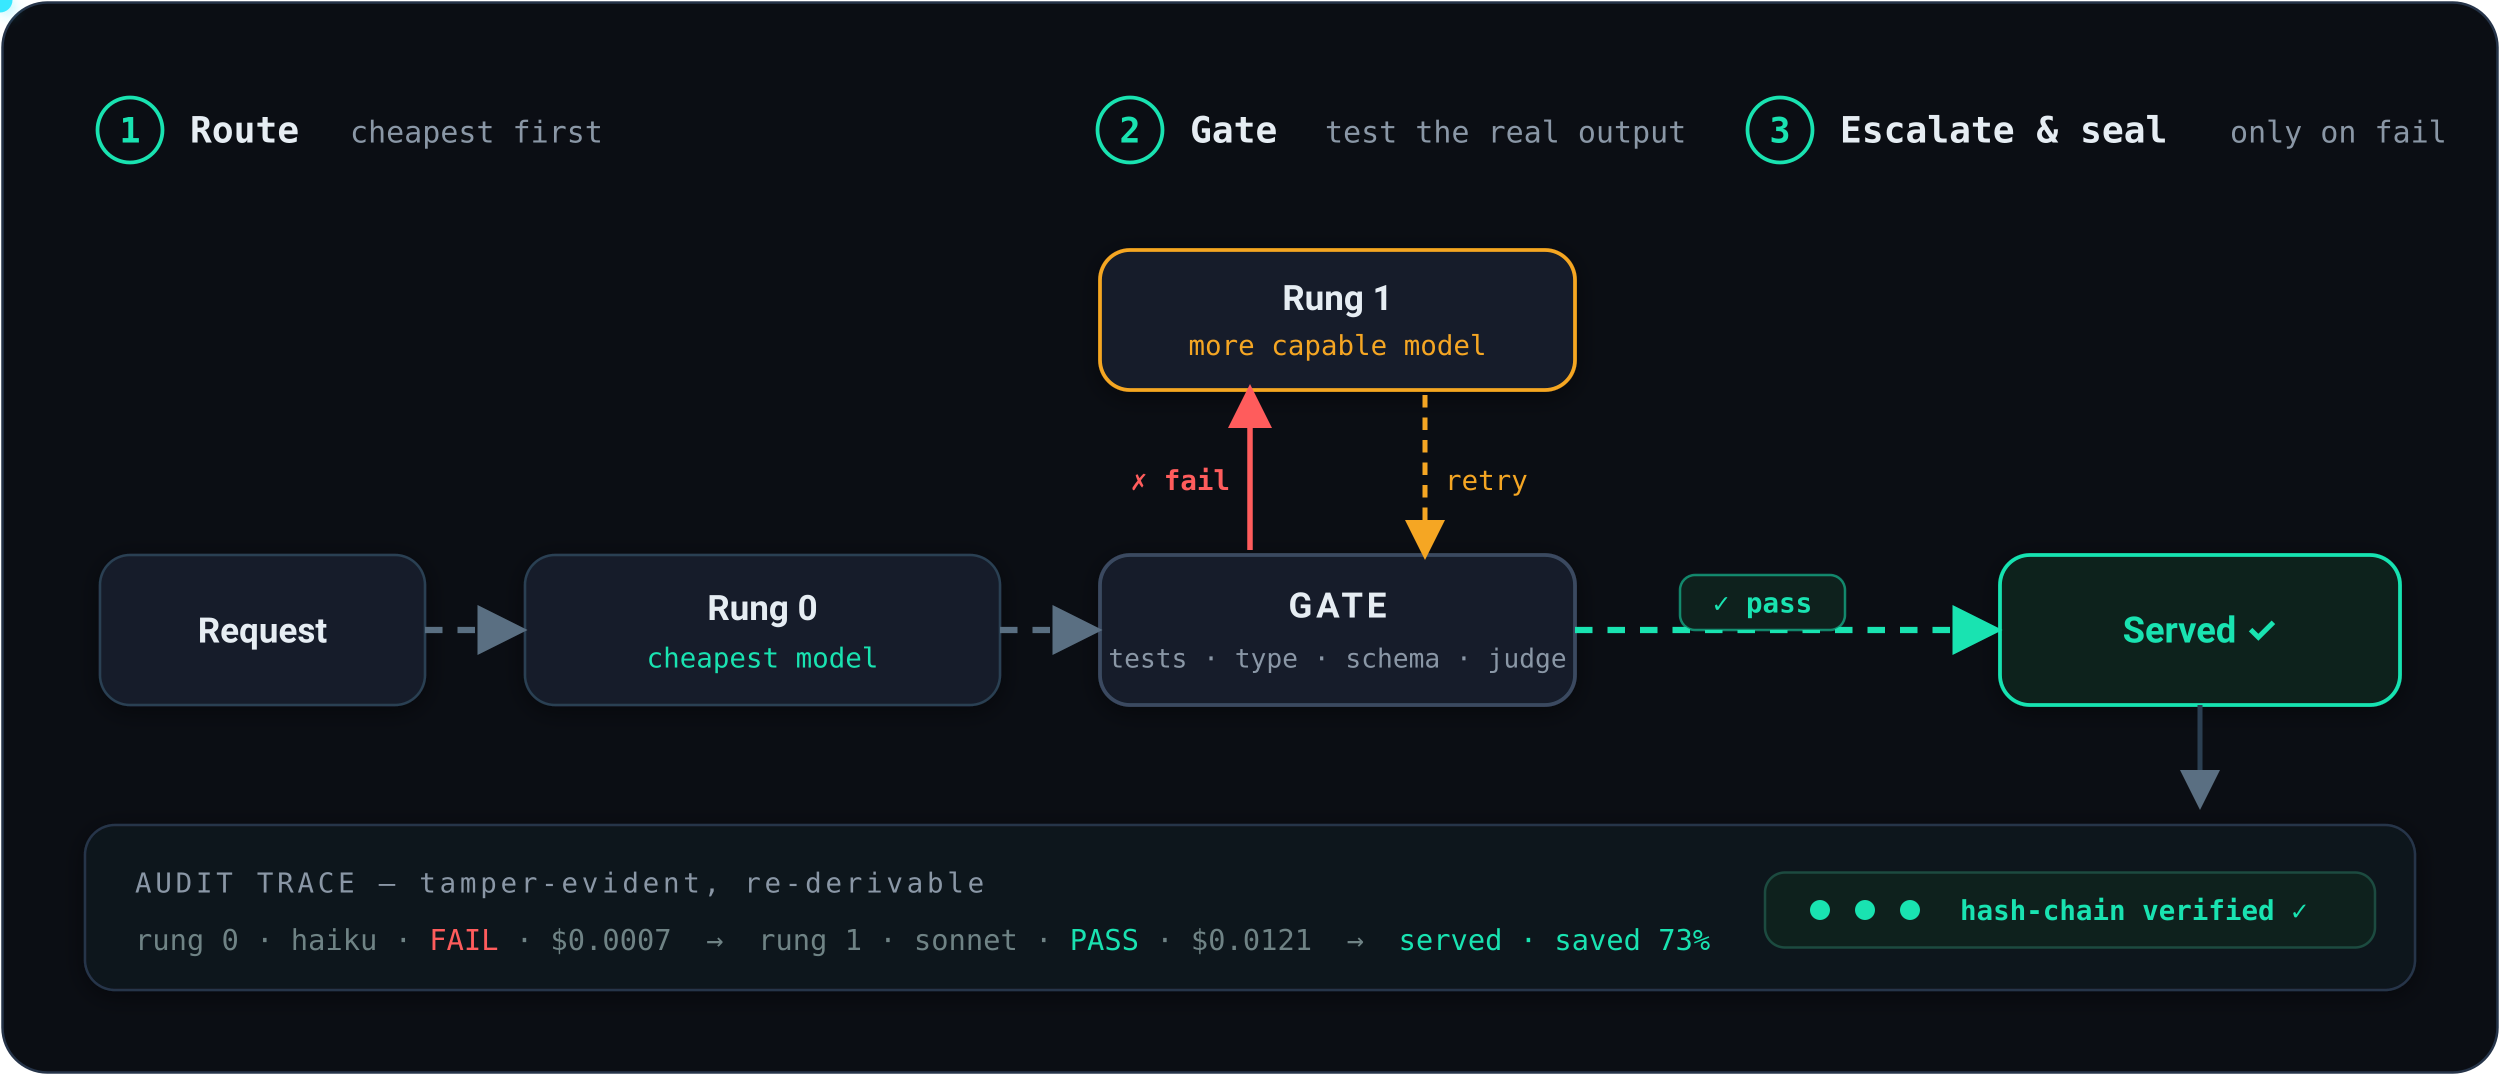
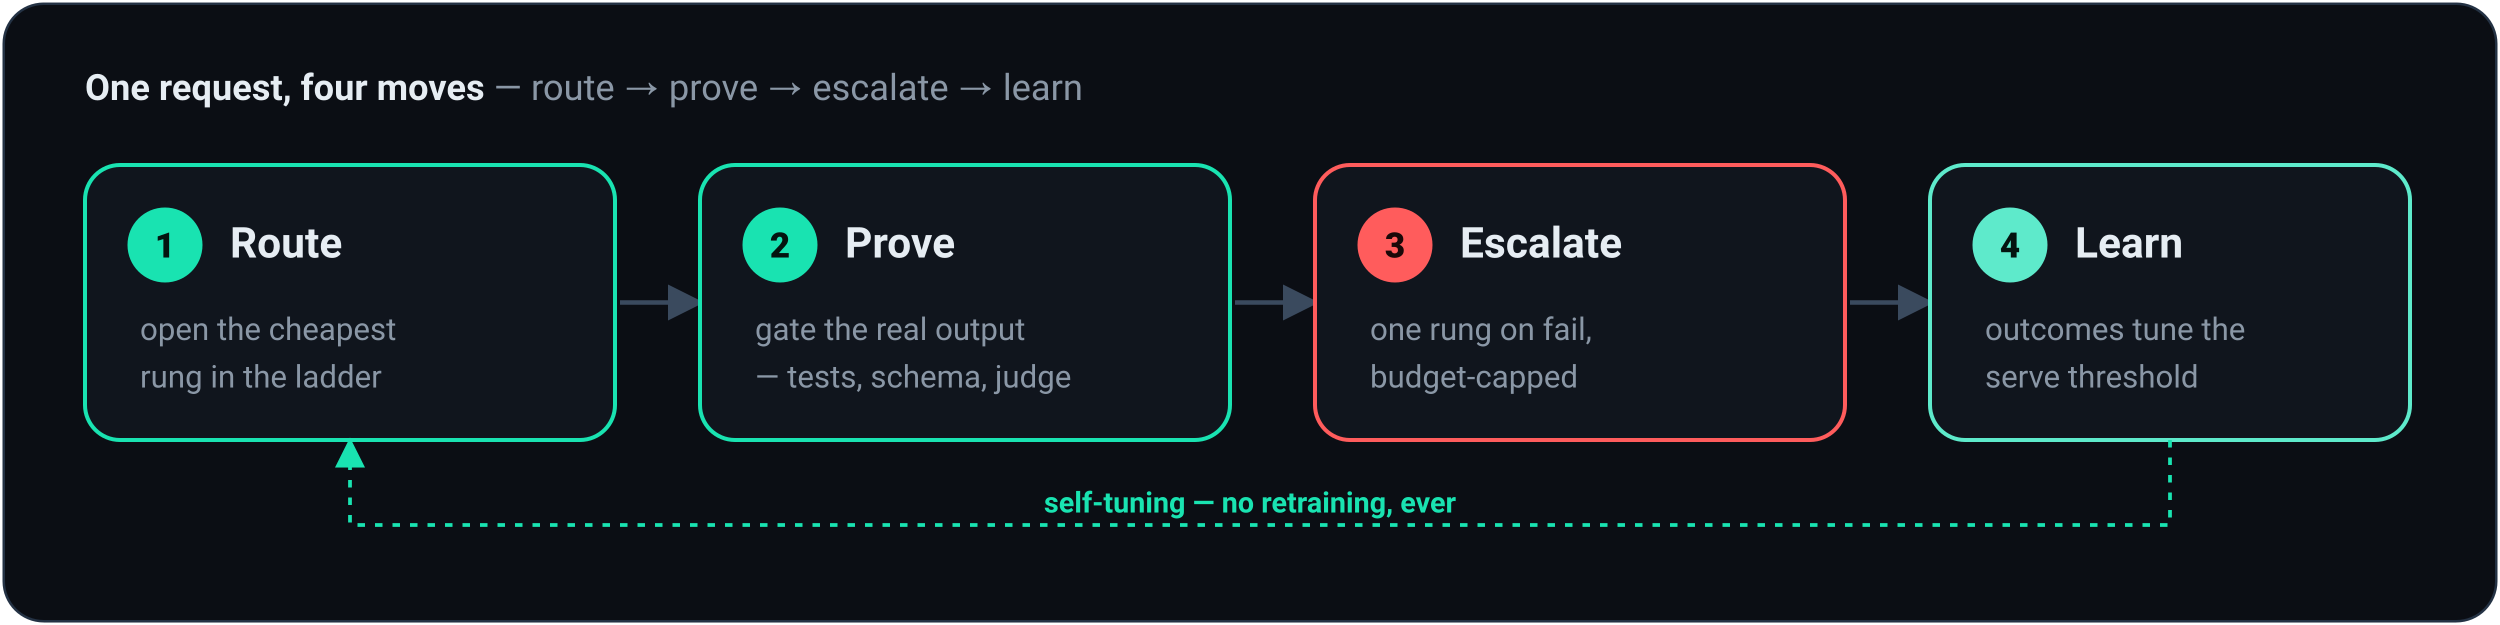
- <svg xmlns="http://www.w3.org/2000/svg" viewBox="0 0 1000 430" role="img" preserveAspectRatio="xMidYMid meet" font-family="ui-sans-serif, -apple-system, Segoe UI, Roboto, sans-serif">
+ <svg xmlns="http://www.w3.org/2000/svg" viewBox="0 0 1000 250" role="img" preserveAspectRatio="xMidYMid meet" font-family="ui-sans-serif, -apple-system, BlinkMacSystemFont, Segoe UI, Roboto, Helvetica, Arial, sans-serif">
  <defs>
-     <marker id="aM" markerWidth="8" markerHeight="8" refX="6" refY="4" orient="auto">
-       <path d="M0 0 L8 4 L0 8 Z" fill="#5a6f82" />
+     <marker id="w-arw" markerWidth="9" markerHeight="9" refX="6" refY="4" orient="auto">
+       <path d="M0 0 L8 4 L0 8 Z" fill="#3a4a5e" />
    </marker>
-     <marker id="aG" markerWidth="8" markerHeight="8" refX="6" refY="4" orient="auto">
+     <marker id="w-arm" markerWidth="9" markerHeight="9" refX="6" refY="4" orient="auto">
      <path d="M0 0 L8 4 L0 8 Z" fill="#19E3B1" />
    </marker>
-     <marker id="aR" markerWidth="8" markerHeight="8" refX="6" refY="4" orient="auto">
-       <path d="M0 0 L8 4 L0 8 Z" fill="#FF5C5C" />
-     </marker>
-     <marker id="aA" markerWidth="8" markerHeight="8" refX="6" refY="4" orient="auto">
-       <path d="M0 0 L8 4 L0 8 Z" fill="#F5A623" />
-     </marker>
-     <filter id="sh" x="-40%" y="-40%" width="180%" height="180%">
-       <feDropShadow dx="0" dy="2" stdDeviation="5" flood-color="#000" flood-opacity="0.45" />
-     </filter>
-     <filter id="gl" x="-120%" y="-120%" width="340%" height="340%">
-       <feGaussianBlur stdDeviation="3" result="b" />
-       <feMerge>
-         <feMergeNode in="b" />
-         <feMergeNode in="SourceGraphic" />
-       </feMerge>
-     </filter>
  </defs>
-   <rect x="1" y="1" width="998" height="428" rx="18" fill="#0B0E14" stroke="#263449" />
-   <g font-family="ui-monospace, SFMono-Regular, Menlo, monospace">
-     <g>
-       <circle cx="52" cy="52" r="13" fill="none" stroke="#19E3B1" stroke-width="1.5" />
-       <text x="52" y="57" text-anchor="middle" font-size="14" font-weight="700" fill="#19E3B1">1</text>
-       <text x="76" y="57" font-size="14.5" font-weight="700" fill="#E6EDF3">Route</text>
-       <text x="140" y="57" font-size="12" fill="#8A97A6">cheapest first</text>
-     </g>
-     <g>
-       <circle cx="452" cy="52" r="13" fill="none" stroke="#19E3B1" stroke-width="1.5" />
-       <text x="452" y="57" text-anchor="middle" font-size="14" font-weight="700" fill="#19E3B1">2</text>
-       <text x="476" y="57" font-size="14.5" font-weight="700" fill="#E6EDF3">Gate</text>
-       <text x="530" y="57" font-size="12" fill="#8A97A6">test the real output</text>
-     </g>
-     <g>
-       <circle cx="712" cy="52" r="13" fill="none" stroke="#19E3B1" stroke-width="1.5" />
-       <text x="712" y="57" text-anchor="middle" font-size="14" font-weight="700" fill="#19E3B1">3</text>
-       <text x="736" y="57" font-size="14.5" font-weight="700" fill="#E6EDF3">Escalate &amp; seal</text>
-       <text x="892" y="57" font-size="12" fill="#8A97A6">only on fail</text>
-     </g>
-   </g>
-   <g filter="url(#sh)">
-     <rect x="440" y="100" width="190" height="56" rx="12" fill="#141d2a" stroke="#F5A623" stroke-width="1.5" />
-   </g>
-   <text x="535" y="124" text-anchor="middle" font-size="14" font-weight="700" fill="#E6EDF3">Rung 1</text>
-   <text x="535" y="142" text-anchor="middle" font-size="11" fill="#F5A623" font-family="ui-monospace, SFMono-Regular, Menlo, monospace">more capable model</text>
-   <g filter="url(#sh)">
-     <rect x="40" y="222" width="130" height="60" rx="12" fill="#141d2a" stroke="#2b3f52" />
-   </g>
-   <text x="105" y="257" text-anchor="middle" font-size="14" font-weight="600" fill="#E6EDF3">Request</text>
-   <g filter="url(#sh)">
-     <rect x="210" y="222" width="190" height="60" rx="12" fill="#141d2a" stroke="#2b3f52" />
-   </g>
-   <text x="305" y="248" text-anchor="middle" font-size="14" font-weight="600" fill="#E6EDF3">Rung 0</text>
-   <text x="305" y="267" text-anchor="middle" font-size="11" fill="#19E3B1" font-family="ui-monospace, SFMono-Regular, Menlo, monospace">cheapest model</text>
-   <g filter="url(#sh)">
-     <rect x="440" y="222" width="190" height="60" rx="12" fill="#141d2a" stroke="#3a4a61" stroke-width="1.5" />
-   </g>
-   <text x="535" y="247" text-anchor="middle" font-size="14" font-weight="700" fill="#E6EDF3" letter-spacing="1.5">GATE</text>
-   <text x="535" y="267" text-anchor="middle" font-size="10.5" fill="#8A97A6" font-family="ui-monospace, SFMono-Regular, Menlo, monospace">tests · type · schema · judge</text>
-   <g filter="url(#sh)">
-     <rect x="800" y="222" width="160" height="60" rx="12" fill="#0e211d" stroke="#19E3B1" stroke-width="1.5" />
-   </g>
-   <text x="880" y="257" text-anchor="middle" font-size="14.5" font-weight="700" fill="#19E3B1">Served ✓</text>
-   <g stroke-width="2.5" fill="none">
-     <path d="M170 252 L206 252" stroke="#5a6f82" stroke-dasharray="7 6" marker-end="url(#aM)">
-       <animate attributeName="stroke-dashoffset" values="13;0" dur="0.7s" repeatCount="indefinite" />
-     </path>
-     <path d="M400 252 L436 252" stroke="#5a6f82" stroke-dasharray="7 6" marker-end="url(#aM)">
-       <animate attributeName="stroke-dashoffset" values="13;0" dur="0.7s" repeatCount="indefinite" />
-     </path>
-     <path d="M630 252 L796 252" stroke="#19E3B1" stroke-dasharray="7 6" marker-end="url(#aG)">
-       <animate attributeName="stroke-dashoffset" values="13;0" dur="0.7s" repeatCount="indefinite" />
-     </path>
-   </g>
-   <g>
-     <rect x="672" y="230" width="66" height="22" rx="6" fill="#0e211d" stroke="#19E3B1" stroke-opacity="0.55" />
-     <text x="705" y="245" text-anchor="middle" font-size="11" font-weight="700" fill="#19E3B1" font-family="ui-monospace, SFMono-Regular, Menlo, monospace">✓ pass</text>
-   </g>
-   <path d="M500 220 L500 158" fill="none" stroke="#FF5C5C" stroke-width="2.2" marker-end="url(#aR)" />
-   <text x="492" y="196" text-anchor="end" font-size="11" font-weight="700" fill="#FF5C5C" font-family="ui-monospace, SFMono-Regular, Menlo, monospace">✗ fail</text>
-   <path d="M570 158 L570 220" fill="none" stroke="#F5A623" stroke-width="2" stroke-dasharray="5 4" marker-end="url(#aA)">
-     <animate attributeName="stroke-dashoffset" values="9;0" dur="0.6s" repeatCount="indefinite" />
-   </path>
-   <text x="578" y="196" font-size="11" fill="#F5A623" font-family="ui-monospace, SFMono-Regular, Menlo, monospace">retry</text>
-   <circle r="5" fill="#38E8FF" filter="url(#gl)">
-     <animateMotion dur="3.4s" repeatCount="indefinite" keyPoints="0;0.34;0.34;0.66;0.66;1" keyTimes="0;0.28;0.42;0.62;0.74;1" calcMode="linear" path="M105 252 L305 252 L535 252 L880 252" />
-     <animate attributeName="fill" values="#38E8FF;#38E8FF;#FF5C5C;#F5A623;#19E3B1;#19E3B1" keyTimes="0;0.28;0.42;0.62;0.74;1" dur="3.4s" repeatCount="indefinite" />
-   </circle>
-   <path d="M880 282 L880 320" fill="none" stroke="#2b3f52" stroke-width="2" marker-end="url(#aM)" />
-   <g filter="url(#sh)">
-     <rect x="34" y="330" width="932" height="66" rx="12" fill="#0d141b" stroke="#263449" />
-   </g>
-   <text x="54" y="357" font-size="11" letter-spacing="1.5" fill="#8A97A6" font-family="ui-monospace, SFMono-Regular, Menlo, monospace">AUDIT TRACE — tamper-evident, re-derivable</text>
-   <text x="54" y="380" font-size="11.5" fill="#6f8385" font-family="ui-monospace, SFMono-Regular, Menlo, monospace">rung 0 · haiku · <tspan fill="#FF5C5C">FAIL</tspan> · $0.0007  →  rung 1 · sonnet · <tspan fill="#19E3B1">PASS</tspan> · $0.0121  →  <tspan fill="#19E3B1">served · saved 73%</tspan>
+   <rect x="1.5" y="1.5" width="997" height="247" rx="16" fill="#0B0E14" stroke="#243244" />
+   <text x="34" y="40" font-size="14.5" font-weight="700" fill="#E6EDF3">One request, four moves <tspan fill="#8A97A6" font-weight="400">— route → prove → escalate → learn</tspan>
  </text>
  <g>
-     <rect x="706" y="349" width="244" height="30" rx="8" fill="#0e211d" stroke="#1c4b40" />
-     <circle cx="728" cy="364" r="4" fill="#19E3B1">
-       <animate attributeName="opacity" values="1;.35;1" dur="1.6s" repeatCount="indefinite" />
-     </circle>
-     <circle cx="746" cy="364" r="4" fill="#19E3B1">
-       <animate attributeName="opacity" values="1;.35;1" dur="1.6s" begin="0.2s" repeatCount="indefinite" />
-     </circle>
-     <circle cx="764" cy="364" r="4" fill="#19E3B1">
-       <animate attributeName="opacity" values="1;.35;1" dur="1.6s" begin="0.4s" repeatCount="indefinite" />
-     </circle>
-     <text x="784" y="368" font-size="11" font-weight="700" fill="#19E3B1" font-family="ui-monospace, SFMono-Regular, Menlo, monospace">hash-chain verified ✓</text>
+     <rect x="34" y="66" width="212" height="110" rx="14" fill="#10151d" stroke="#19E3B1" stroke-width="1.6" />
+     <circle cx="66" cy="98" r="15" fill="#19E3B1" />
+     <text x="66" y="103" text-anchor="middle" fill="#04140f" font-size="14" font-weight="800">1</text>
+     <text x="92" y="103" fill="#E6EDF3" font-size="17" font-weight="700">Route</text>
+     <text x="56" y="136" fill="#8A97A6" font-size="12.5">open the cheapest</text>
+     <text x="56" y="155" fill="#8A97A6" font-size="12.5">rung in the ladder</text>
  </g>
+   <line x1="248" y1="121" x2="278" y2="121" stroke="#3a4a5e" stroke-width="1.8" marker-end="url(#w-arw)" />
+   <g>
+     <rect x="280" y="66" width="212" height="110" rx="14" fill="#10151d" stroke="#19E3B1" stroke-width="1.6" />
+     <circle cx="312" cy="98" r="15" fill="#19E3B1" />
+     <text x="312" y="103" text-anchor="middle" fill="#04140f" font-size="14" font-weight="800">2</text>
+     <text x="338" y="103" fill="#E6EDF3" font-size="17" font-weight="700">Prove</text>
+     <text x="302" y="136" fill="#8A97A6" font-size="12.5">gate the real output</text>
+     <text x="302" y="155" fill="#8A97A6" font-size="12.5">— tests, schema, judge</text>
+   </g>
+   <line x1="494" y1="121" x2="524" y2="121" stroke="#3a4a5e" stroke-width="1.8" marker-end="url(#w-arw)" />
+   <g>
+     <rect x="526" y="66" width="212" height="110" rx="14" fill="#10151d" stroke="#FF5C5C" stroke-width="1.6" />
+     <circle cx="558" cy="98" r="15" fill="#FF5C5C" />
+     <text x="558" y="103" text-anchor="middle" fill="#1a0808" font-size="14" font-weight="800">3</text>
+     <text x="584" y="103" fill="#E6EDF3" font-size="17" font-weight="700">Escalate</text>
+     <text x="548" y="136" fill="#8A97A6" font-size="12.5">one rung on fail,</text>
+     <text x="548" y="155" fill="#8A97A6" font-size="12.5">budget-capped</text>
+   </g>
+   <line x1="740" y1="121" x2="770" y2="121" stroke="#3a4a5e" stroke-width="1.8" marker-end="url(#w-arw)" />
+   <g>
+     <rect x="772" y="66" width="192" height="110" rx="14" fill="#10151d" stroke="#5EEACB" stroke-width="1.6" />
+     <circle cx="804" cy="98" r="15" fill="#5EEACB" />
+     <text x="804" y="103" text-anchor="middle" fill="#04140f" font-size="14" font-weight="800">4</text>
+     <text x="830" y="103" fill="#E6EDF3" font-size="17" font-weight="700">Learn</text>
+     <text x="794" y="136" fill="#8A97A6" font-size="12.5">outcomes tune the</text>
+     <text x="794" y="155" fill="#8A97A6" font-size="12.5">serve threshold</text>
+   </g>
+   <path d="M868 176 L868 210 L140 210 L140 178" fill="none" stroke="#19E3B1" stroke-width="1.5" stroke-dasharray="3 4" marker-end="url(#w-arm)" />
+   <text x="500" y="205" text-anchor="middle" fill="#19E3B1" font-size="11.5" font-weight="600">self-tuning — no retraining, ever</text>
</svg>
